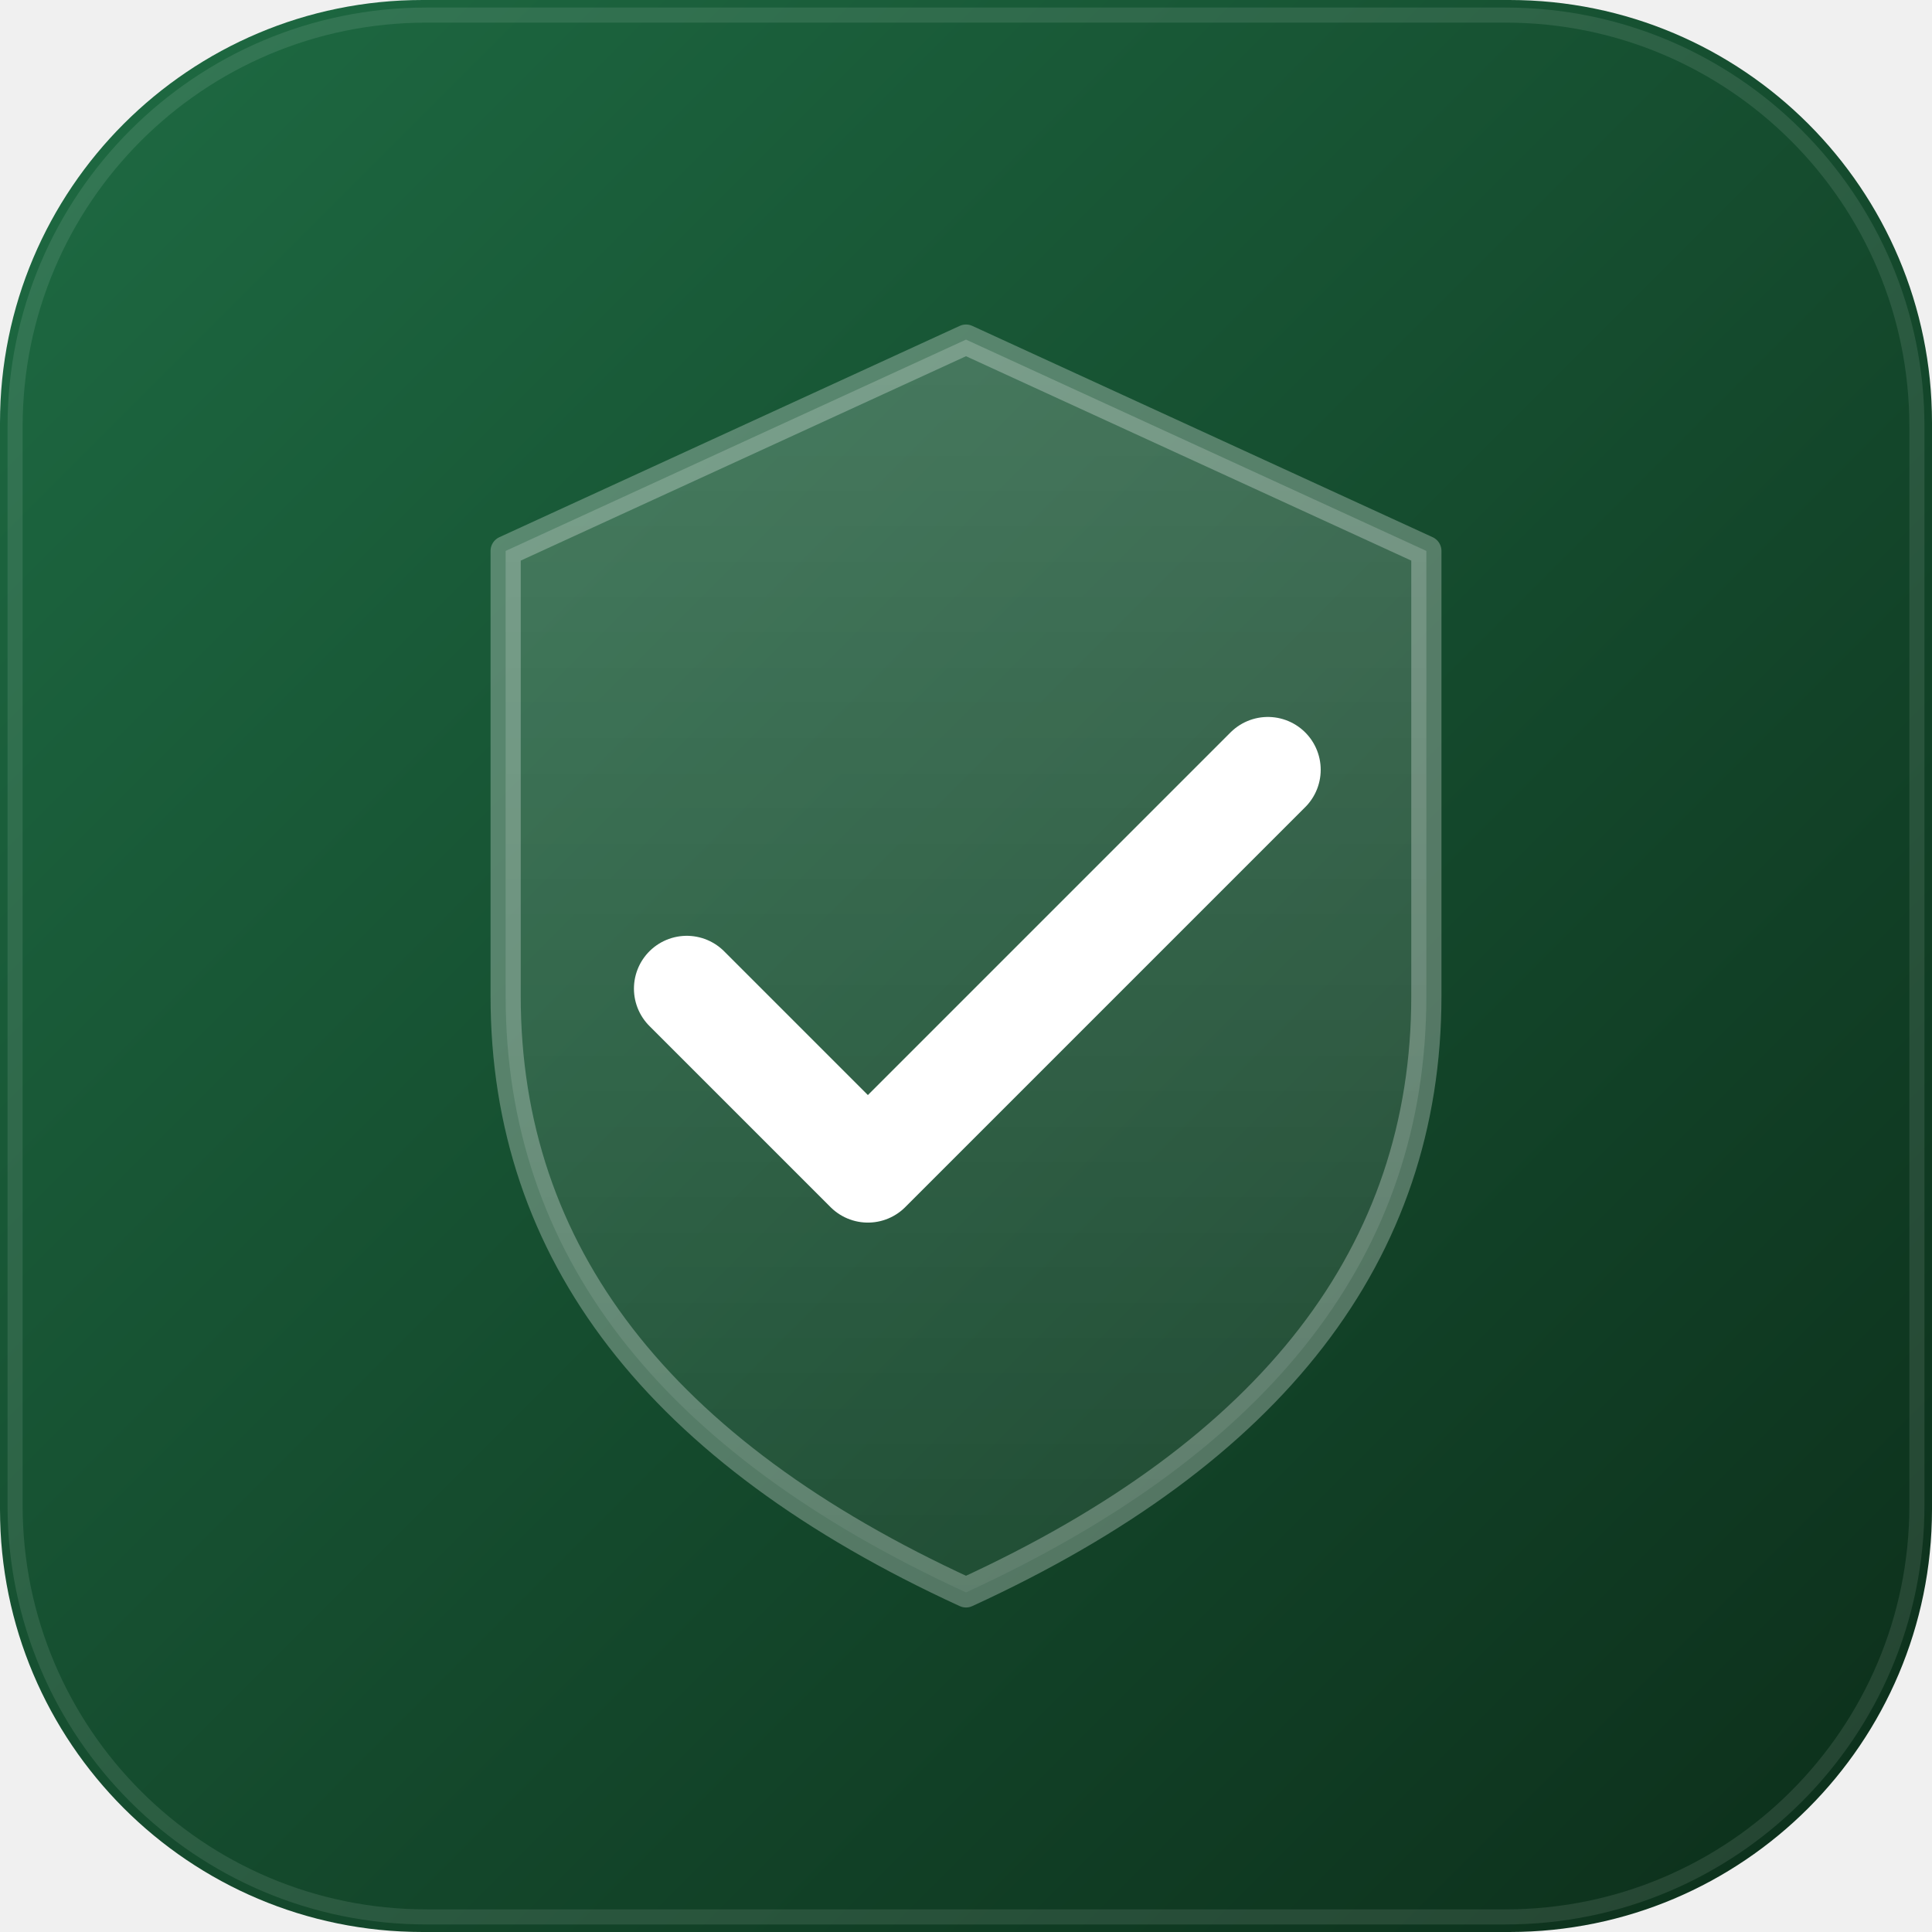
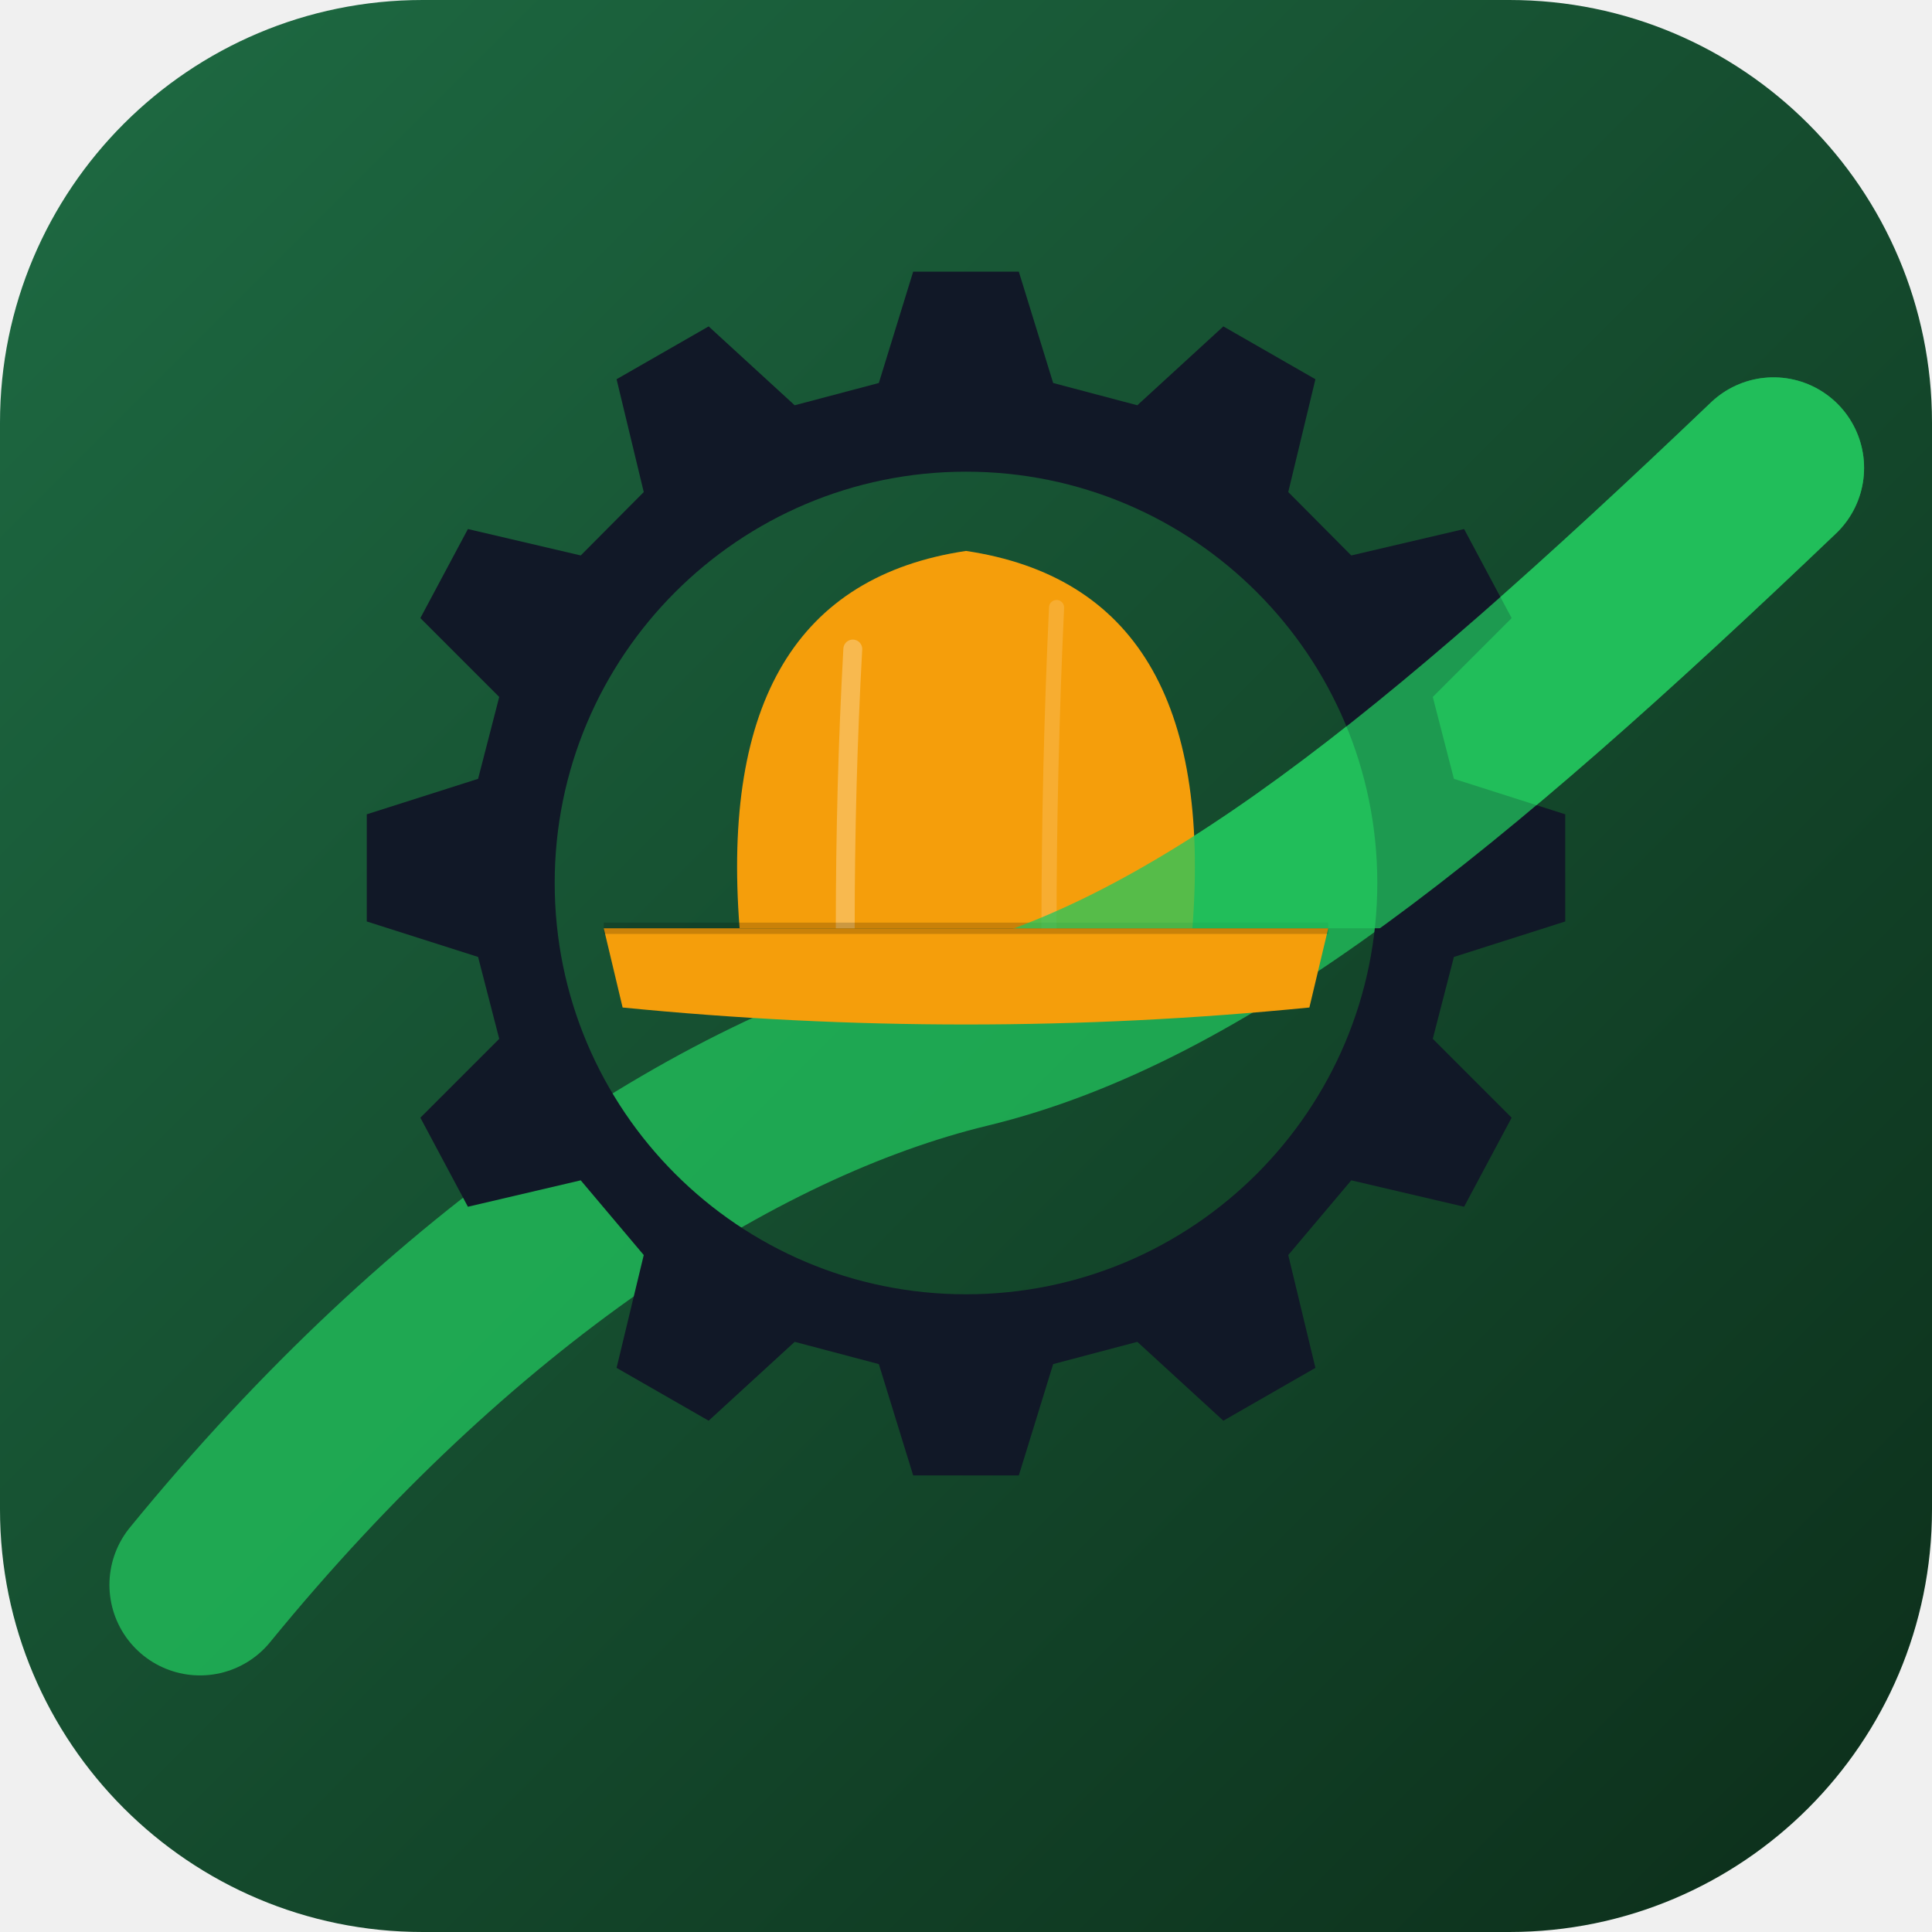
<svg xmlns="http://www.w3.org/2000/svg" viewBox="0 0 512 512" width="512" height="512" fill="none">
  <defs>
    <linearGradient id="bg" x1="0" y1="0" x2="512" y2="512" gradientUnits="userSpaceOnUse">
      <stop offset="0" stop-color="#1e6b43" />
      <stop offset="1" stop-color="#0c2e1a" />
    </linearGradient>
-     <linearGradient id="sf" x1="256" y1="88" x2="256" y2="422" gradientUnits="userSpaceOnUse">
-       <stop offset="0" stop-color="rgba(255,255,255,0.20)" />
-       <stop offset="1" stop-color="rgba(255,255,255,0.06)" />
-     </linearGradient>
+     <mask id="hub">
+       <rect width="512" height="512" fill="white" />
+       <circle cx="256" cy="234" r="109" fill="black" />
+     </mask>
+     <clipPath id="front">
+       <rect x="214" y="0" width="298" height="246" />
+     </clipPath>
  </defs>
  <rect width="512" height="512" rx="112" fill="url(#bg)" />
-   <rect x="4" y="4" width="504" height="504" rx="109" fill="none" stroke="rgba(255,255,255,0.10)" stroke-width="4" />
-   <path d="M256 90 L378 146 L378 264 Q378 366 256 422 Q134 366 134 264 L134 146 Z" fill="url(#sf)" stroke="rgba(255,255,255,0.28)" stroke-width="8" stroke-linejoin="round" />
-   <path d="M182 262 L230 310 L336 204" stroke="white" stroke-width="28" stroke-linecap="round" stroke-linejoin="round" fill="none" />
+   <path d="M 53,420 C 120,338 194,290 256,275 C 318,260 382,208 470,124" stroke="#22c55e" stroke-width="48" fill="none" stroke-linecap="round" opacity="0.75" />
+   <polygon points="       232.9,101.5 242,72 270,72 279.1,101.5       301.4,107.4 324.2,86.5 348.6,100.5 341.4,130.4       358.1,147.2 388,140.2 400.6,163.8 379.7,184.7       385.3,206.4 414.8,215.8 414.8,244.2 385.3,253.6       379.7,275.3 400.6,296.2 388,319.8 358.1,312.8       341.4,332.6 348.6,362.5 324.2,376.5 301.4,355.6       279.1,361.5 270,391 242,391 232.9,361.5       210.6,355.6 187.8,376.5 163.4,362.5 170.6,332.6       153.9,312.8 124,319.8 111.4,296.2 132.3,275.3       126.7,253.6 97.2,244.2 97.2,215.8 126.7,206.4       132.3,184.7 111.4,163.8 124,140.2 153.9,147.2       170.6,130.4 163.4,100.5 187.8,86.5 210.6,107.4" fill="#111827" mask="url(#hub)" />
+   <path d="M 196,246 Q 189,156 256,146 Q 323,156 316,246 Z" fill="#F59E0B" />
+   <path d="M 226,172 Q 224,208 224,246" stroke="rgba(255,255,255,0.28)" stroke-width="5" fill="none" stroke-linecap="round" />
+   <path d="M 280,161 Q 278,204 278,246" stroke="rgba(255,255,255,0.16)" stroke-width="4" fill="none" stroke-linecap="round" />
+   <path d="M 160,246 L 352,246 L 347,267 Q 256,276 165,267 Z" fill="#F59E0B" />
+   <line x1="160" y1="246" x2="352" y2="246" stroke="rgba(0,0,0,0.18)" stroke-width="3" />
+   <path d="M 53,420 C 120,338 194,290 256,275 C 318,260 382,208 470,124" stroke="#22c55e" stroke-width="48" fill="none" stroke-linecap="round" opacity="0.75" clip-path="url(#front)" />
</svg>
